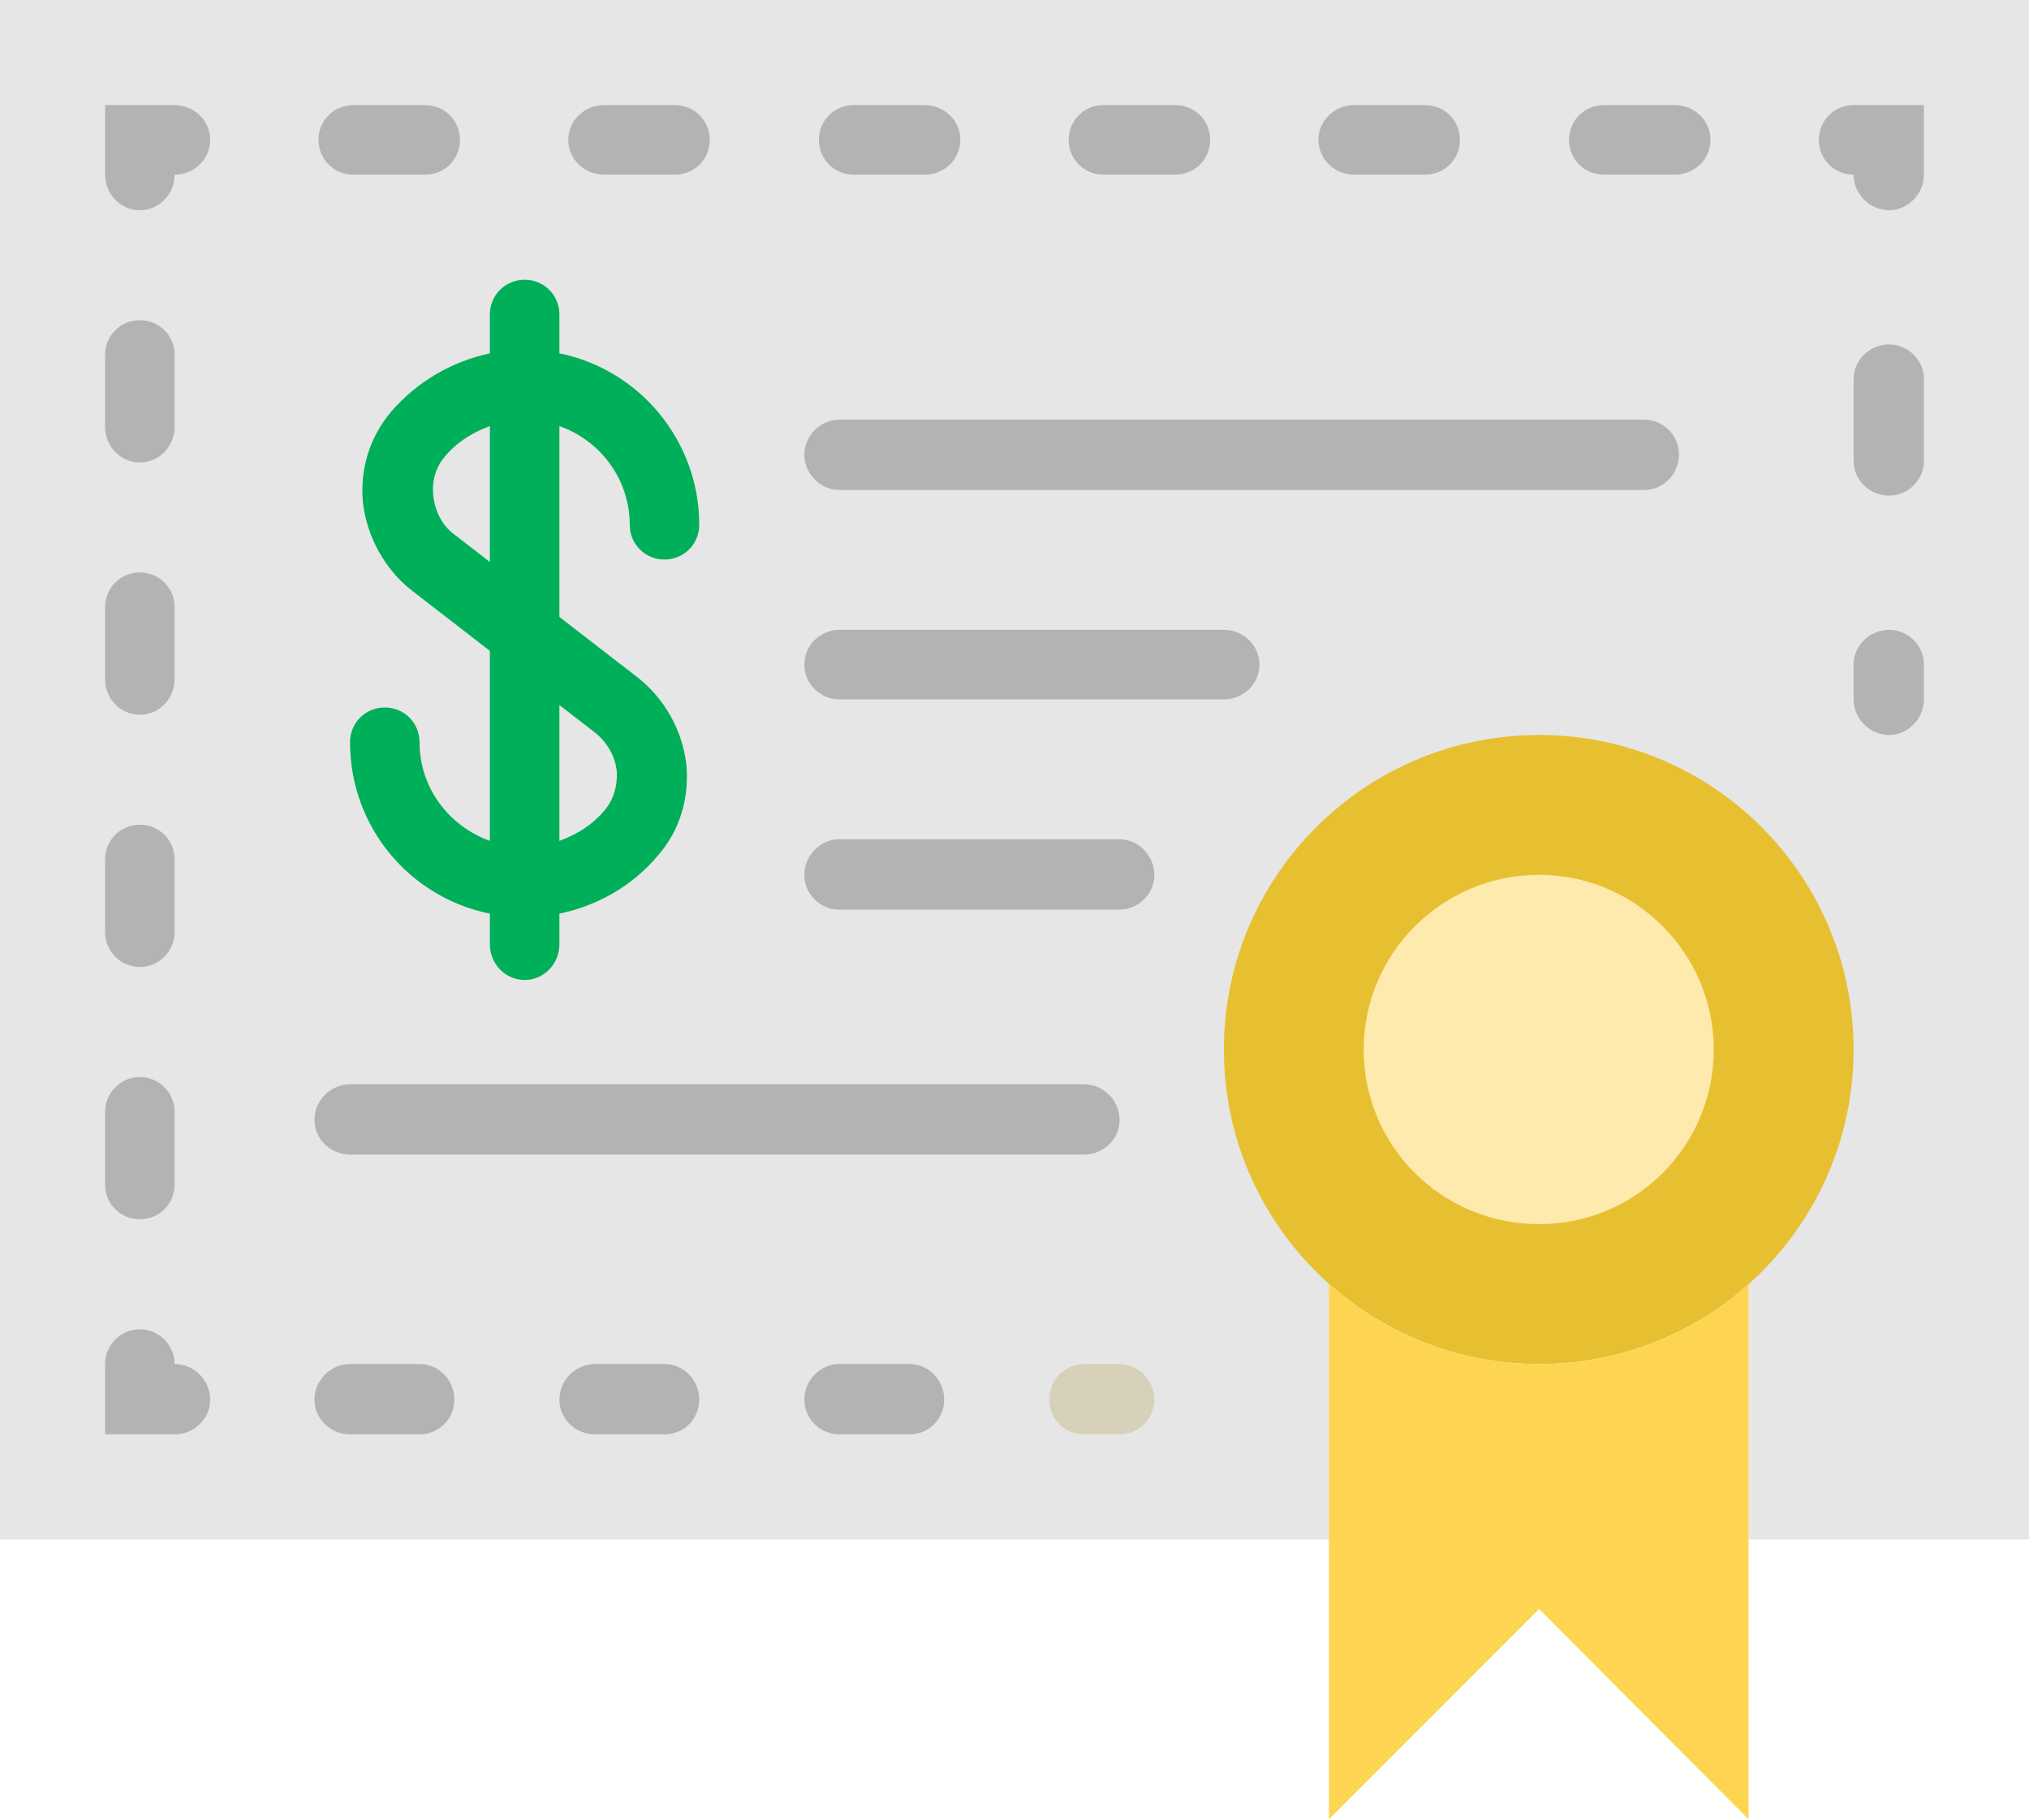
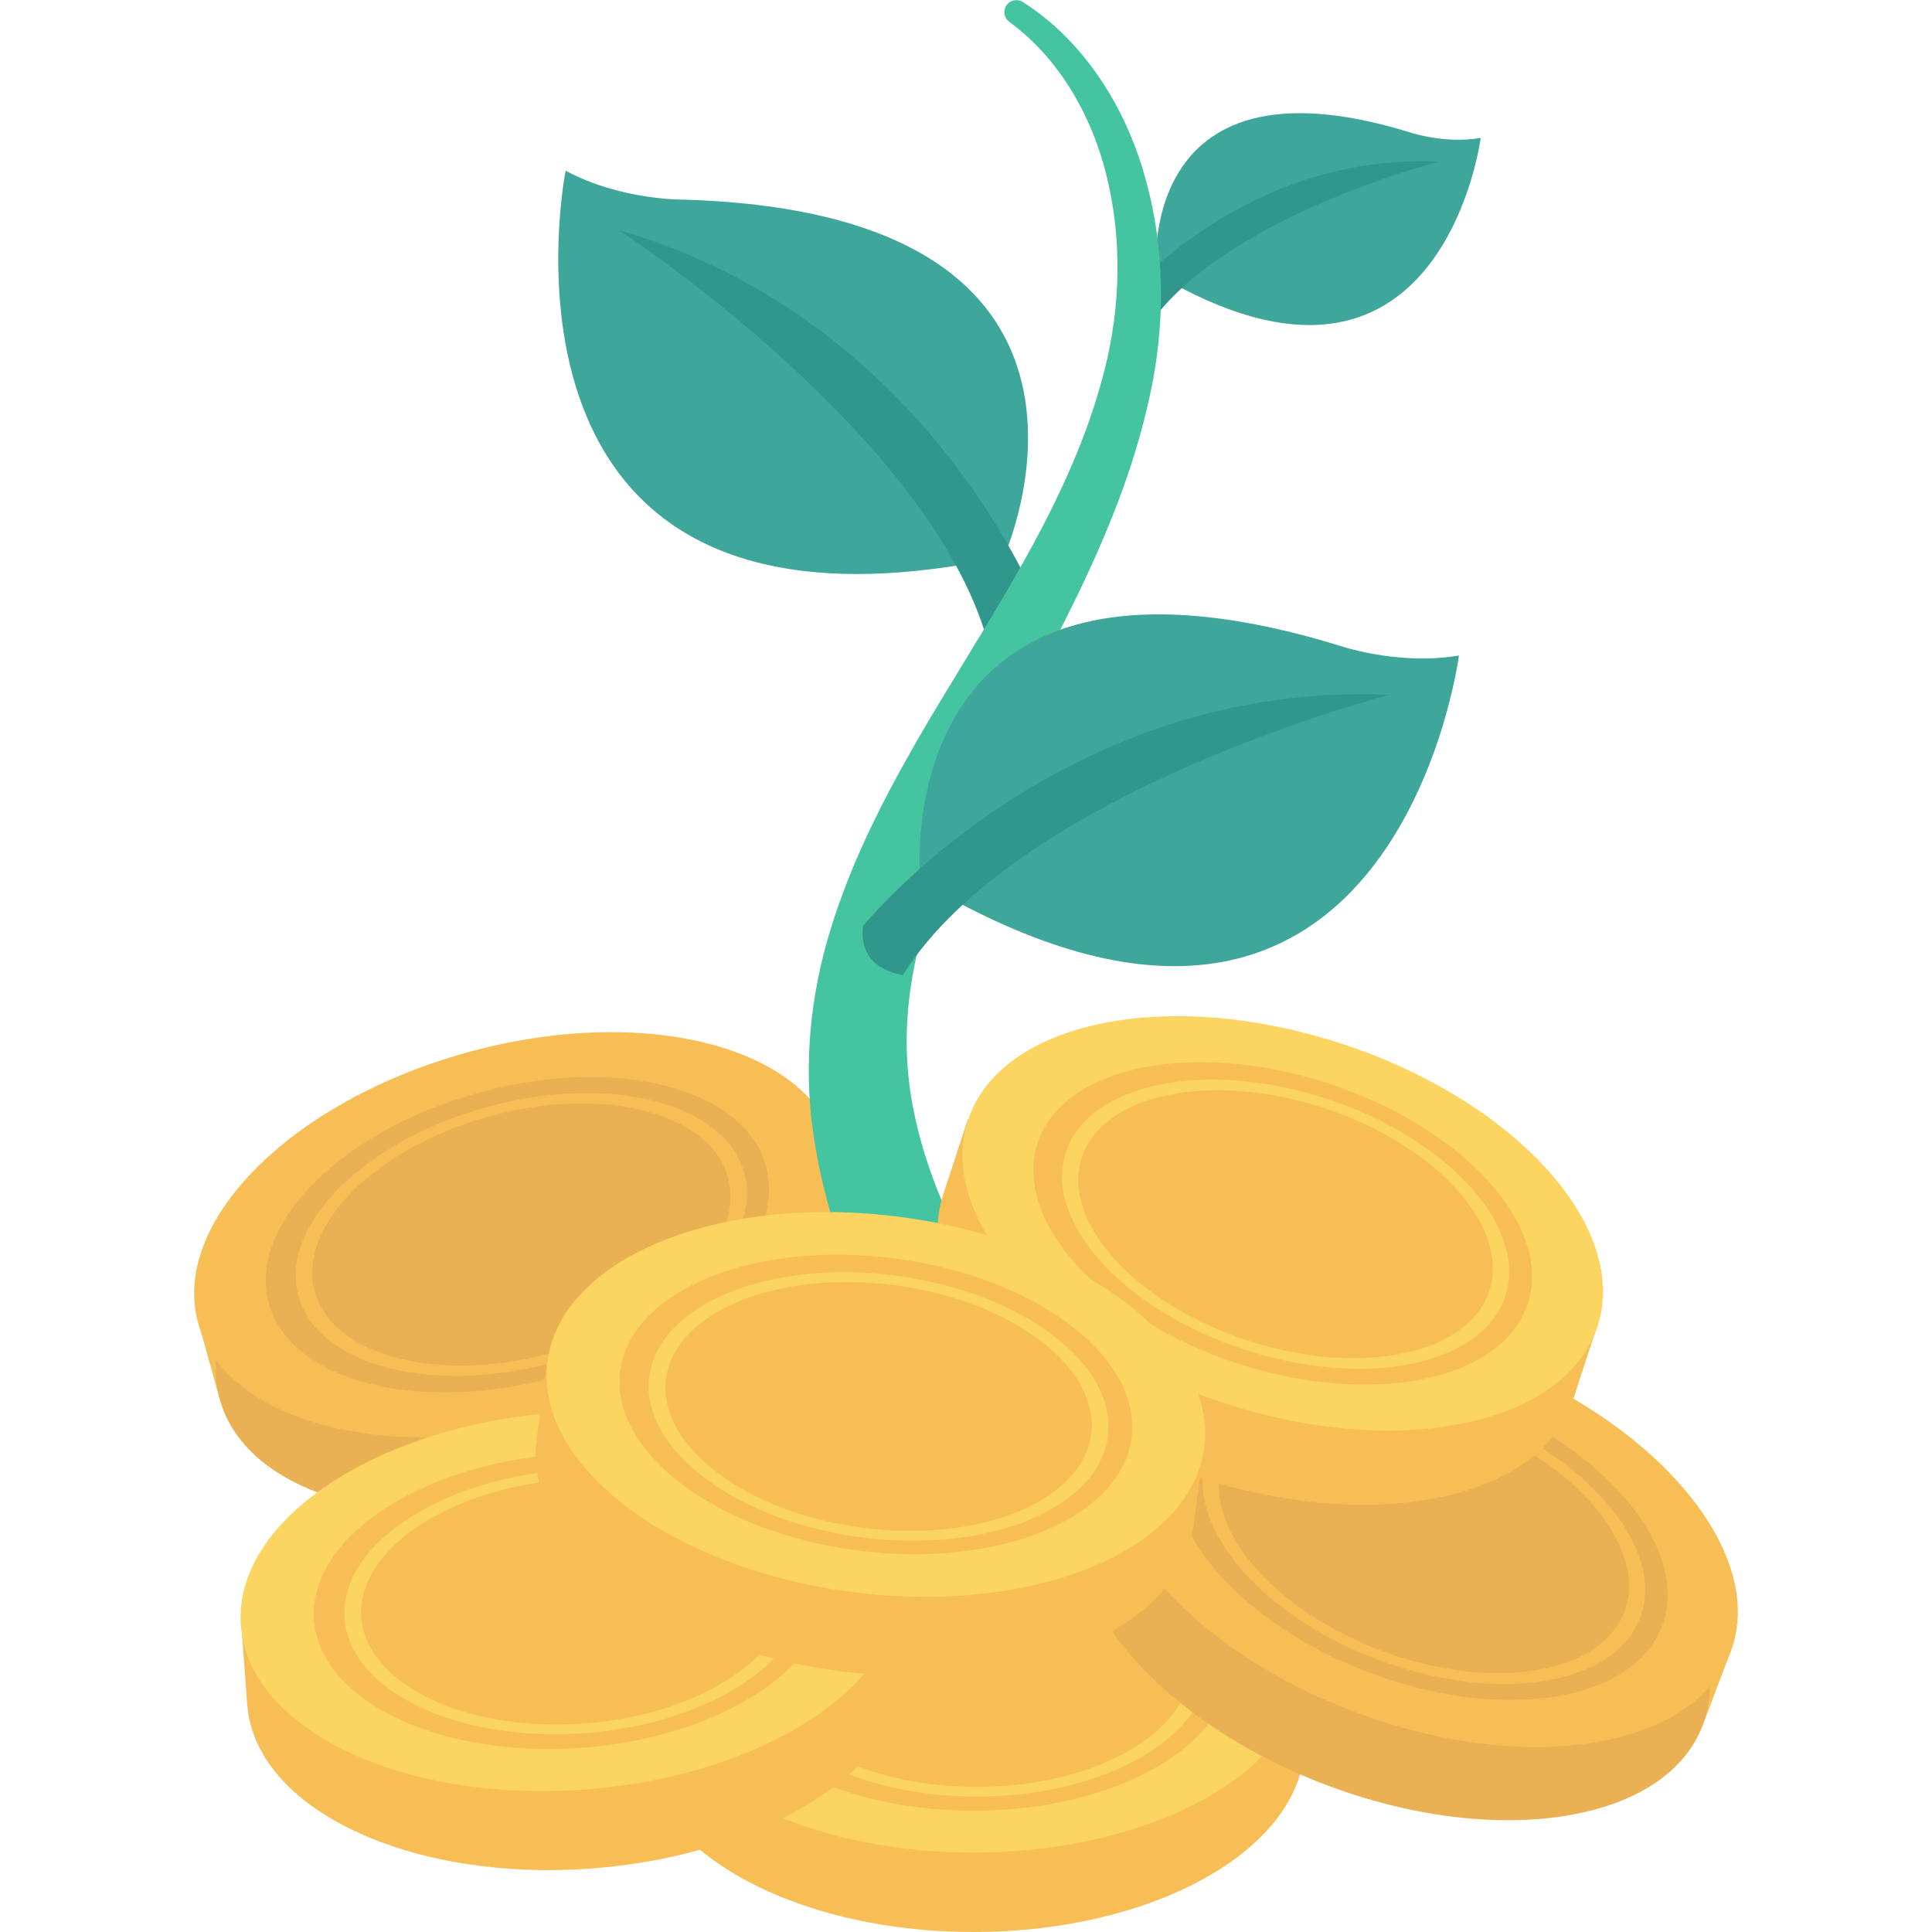
- <svg xmlns="http://www.w3.org/2000/svg" width="178.489" height="160" viewBox="0 0 47.225 42.333" version="1.1" id="svg8">
-   <defs id="defs2" />
-   <g id="layer1" transform="translate(-203.4137,-125.5465)">
-     <g id="g6445-1" transform="matrix(0.2645837,0,0,-0.2645837,140.5075,1079.039)" style="opacity:1;stroke-width:1.333">
-       <g transform="translate(237.7554,3603.746)" id="g1711-5" style="stroke-width:1.333">
-         <path id="path1713-1" style="fill:#e6e6e6;fill-opacity:1;fill-rule:nonzero;stroke:none;stroke-width:1.333" d="m 0,0 v -135.396 h 116.907 v 22.472 c 4.906,-4.409 11.378,-7.041 18.489,-7.041 7.111,0 13.582,2.632 18.417,7.041 v -22.472 h 24.676 V 0 Z" />
-       </g>
-       <g transform="translate(400.8135,3511.444)" id="g1715-7" style="stroke-width:1.333">
-         <path id="path1717-4" style="fill:#e7c032;fill-opacity:1;fill-rule:nonzero;stroke:none;stroke-width:1.333" d="m 0,0 c 0,-15.289 -12.374,-27.663 -27.663,-27.663 -15.288,0 -27.733,12.374 -27.733,27.663 0,15.288 12.445,27.662 27.733,27.662 C -12.374,27.662 0,15.288 0,0" />
-       </g>
-       <g transform="translate(373.1509,3483.781)" id="g1719-5" style="stroke-width:1.333">
-         <path id="path1721-1" style="fill:#fdd550;fill-opacity:1;fill-rule:nonzero;stroke:none;stroke-width:1.333" d="M 0,0 C -7.111,0 -13.582,2.632 -18.489,7.041 V -40.035 L 0,-21.546 18.418,-40.035 V 7.041 C 13.583,2.632 7.111,0 0,0" />
-       </g>
-       <g transform="translate(403.9424,3539.106)" id="g1723-0" style="stroke-width:1.333">
-         <path id="path1725-6" style="fill:#b3b3b3;fill-opacity:1;fill-rule:nonzero;stroke:none;stroke-width:1.333" d="m 0,0 c -1.707,0 -3.129,1.422 -3.129,3.129 v 3.058 c 0,1.707 1.422,3.057 3.129,3.057 1.635,0 3.058,-1.35 3.058,-3.057 V 3.129 C 3.058,1.422 1.635,0 0,0" />
-       </g>
-       <g transform="translate(403.9424,3560.155)" id="g1727-0" style="stroke-width:1.333">
-         <path id="path1729-1" style="fill:#b3b3b3;fill-opacity:1;fill-rule:nonzero;stroke:none;stroke-width:1.333" d="m 0,0 c -1.707,0 -3.129,1.351 -3.129,3.058 v 7.181 c 0,1.707 1.422,3.059 3.129,3.059 1.635,0 3.058,-1.352 3.058,-3.059 V 3.058 C 3.058,1.351 1.635,0 0,0" />
-       </g>
-       <g transform="translate(403.9424,3585.257)" id="g1731-2" style="stroke-width:1.333">
-         <path id="path1733-4" style="fill:#b3b3b3;fill-opacity:1;fill-rule:nonzero;stroke:none;stroke-width:1.333" d="m 0,0 c -1.707,0 -3.129,1.423 -3.129,3.129 -1.707,0 -3.058,1.351 -3.058,3.058 0,1.707 1.351,3.058 3.058,3.058 H 3.058 V 3.129 C 3.058,1.423 1.635,0 0,0" />
-       </g>
-       <g transform="translate(275.1602,3588.386)" id="g1735-8" style="stroke-width:1.333">
-         <path id="path1737-2" style="fill:#b3b3b3;fill-opacity:1;fill-rule:nonzero;stroke:none;stroke-width:1.333" d="m 0,0 h -6.329 c -1.707,0 -3.058,1.352 -3.058,3.059 0,1.706 1.351,3.057 3.058,3.057 H 0 C 1.707,6.116 3.058,4.765 3.058,3.059 3.058,1.352 1.707,0 0,0 m 21.973,0 h -6.258 c -1.706,0 -3.129,1.352 -3.129,3.059 0,1.706 1.423,3.057 3.129,3.057 h 6.258 c 1.707,0 3.058,-1.351 3.058,-3.057 C 25.031,1.352 23.68,0 21.973,0 m 21.973,0 h -6.257 c -1.707,0 -3.058,1.352 -3.058,3.059 0,1.706 1.351,3.057 3.058,3.057 h 6.257 c 1.707,0 3.129,-1.351 3.129,-3.057 C 47.075,1.352 45.653,0 43.946,0 m 22.045,0 h -6.329 c -1.706,0 -3.058,1.352 -3.058,3.059 0,1.706 1.352,3.057 3.058,3.057 h 6.329 c 1.707,0 3.058,-1.351 3.058,-3.057 C 69.049,1.352 67.698,0 65.991,0 M 87.964,0 H 81.707 C 80,0 78.578,1.352 78.578,3.059 c 0,1.706 1.422,3.057 3.129,3.057 h 6.257 c 1.707,0 3.058,-1.351 3.058,-3.057 C 91.022,1.352 89.671,0 87.964,0 m 21.974,0 h -6.258 c -1.707,0 -3.058,1.352 -3.058,3.059 0,1.706 1.351,3.057 3.058,3.057 h 6.258 c 1.707,0 3.128,-1.351 3.128,-3.057 C 113.066,1.352 111.645,0 109.938,0" />
-       </g>
-       <g transform="translate(250.0576,3585.257)" id="g1739-0" style="stroke-width:1.333">
-         <path id="path1741-0" style="fill:#b3b3b3;fill-opacity:1;fill-rule:nonzero;stroke:none;stroke-width:1.333" d="M 0,0 C -1.707,0 -3.058,1.423 -3.058,3.129 V 9.245 H 3.058 C 4.765,9.245 6.187,7.894 6.187,6.187 6.187,4.48 4.765,3.129 3.058,3.129 3.058,1.423 1.707,0 0,0" />
-       </g>
-       <g transform="translate(250.0576,3563.07)" id="g1743-5" style="stroke-width:1.333">
-         <path id="path1745-0" style="fill:#b3b3b3;fill-opacity:1;fill-rule:nonzero;stroke:none;stroke-width:1.333" d="m 0,0 c -1.707,0 -3.058,1.422 -3.058,3.129 v 6.329 c 0,1.707 1.351,3.058 3.058,3.058 1.707,0 3.058,-1.351 3.058,-3.058 V 3.129 C 3.058,1.422 1.707,0 0,0 m 0,-22.187 c -1.707,0 -3.058,1.423 -3.058,3.129 v 6.329 c 0,1.707 1.351,3.058 3.058,3.058 1.707,0 3.058,-1.351 3.058,-3.058 v -6.329 c 0,-1.706 -1.351,-3.129 -3.058,-3.129 m 0,-22.186 c -1.707,0 -3.058,1.422 -3.058,3.058 v 6.4 c 0,1.707 1.351,3.058 3.058,3.058 1.707,0 3.058,-1.351 3.058,-3.058 v -6.4 c 0,-1.636 -1.351,-3.058 -3.058,-3.058 M 0,-66.56 c -1.707,0 -3.058,1.352 -3.058,3.058 v 6.4 c 0,1.635 1.351,3.058 3.058,3.058 1.707,0 3.058,-1.423 3.058,-3.058 v -6.4 C 3.058,-65.208 1.707,-66.56 0,-66.56" />
-       </g>
-       <g transform="translate(253.1157,3477.595)" id="g1747-2" style="stroke-width:1.333">
-         <path id="path1749-4" style="fill:#b3b3b3;fill-opacity:1;fill-rule:nonzero;stroke:none;stroke-width:1.333" d="m 0,0 h -6.116 v 6.187 c 0,1.635 1.351,3.057 3.058,3.057 C -1.351,9.244 0,7.822 0,6.187 1.707,6.187 3.129,4.765 3.129,3.059 3.129,1.352 1.707,0 0,0" />
-       </g>
-       <g transform="translate(274.6621,3477.595)" id="g1751-1" style="stroke-width:1.333">
-         <path id="path1753-6" style="fill:#b3b3b3;fill-opacity:1;fill-rule:nonzero;stroke:none;stroke-width:1.333" d="m 0,0 h -6.115 c -1.707,0 -3.129,1.352 -3.129,3.059 0,1.706 1.422,3.128 3.129,3.128 H 0 C 1.707,6.187 3.058,4.765 3.058,3.059 3.058,1.352 1.707,0 0,0 m 21.547,0 h -6.116 c -1.706,0 -3.129,1.352 -3.129,3.059 0,1.706 1.423,3.128 3.129,3.128 h 6.116 c 1.706,0 3.057,-1.422 3.057,-3.128 C 24.604,1.352 23.253,0 21.547,0 m 21.546,0 h -6.186 c -1.636,0 -3.058,1.352 -3.058,3.059 0,1.706 1.422,3.128 3.058,3.128 h 6.186 c 1.707,0 3.058,-1.422 3.058,-3.128 C 46.151,1.352 44.8,0 43.093,0" />
-       </g>
-       <g transform="translate(336.2446,3477.595)" id="g1755-7" style="stroke-width:1.333">
-         <path id="path1757-5" style="fill:#d8d1ba;fill-opacity:1;fill-rule:nonzero;stroke:none;stroke-width:1.333" d="m 0,0 h -3.129 c -1.707,0 -3.058,1.352 -3.058,3.059 0,1.706 1.351,3.128 3.058,3.128 H 0 C 1.635,6.187 3.058,4.765 3.058,3.059 3.058,1.352 1.635,0 0,0" />
-       </g>
-       <g transform="translate(277.7202,3556.741)" id="g1759-3" style="stroke-width:1.333">
-         <path id="path1761-5" style="fill:#00af59;fill-opacity:1;fill-rule:nonzero;stroke:none;stroke-width:1.333" d="m 0,0 c -1.067,0.782 -1.707,2.063 -1.849,3.414 -0.142,1.279 0.213,2.488 0.995,3.413 1.067,1.28 2.418,2.133 3.983,2.702 V -2.418 Z m 12.373,-17.422 c 1.067,-0.853 1.778,-2.062 1.92,-3.413 0.071,-1.28 -0.284,-2.489 -1.066,-3.414 -1.067,-1.279 -2.418,-2.133 -3.983,-2.701 v 11.946 z m 3.058,18.276 c 0,-1.707 1.351,-3.058 3.058,-3.058 1.706,0 3.057,1.351 3.057,3.058 0,7.395 -5.262,13.653 -12.302,15.075 v 3.414 C 9.244,21.05 7.893,22.4 6.187,22.4 4.48,22.4 3.129,21.05 3.129,19.343 v -3.414 c -3.342,-0.71 -6.4,-2.489 -8.676,-5.119 -1.92,-2.276 -2.773,-5.121 -2.489,-8.036 0.356,-2.987 1.92,-5.832 4.267,-7.68 l 6.898,-5.333 V -26.95 c -3.556,1.279 -6.187,4.622 -6.187,8.675 0,1.707 -1.351,3.057 -3.058,3.057 -1.706,0 -3.057,-1.35 -3.057,-3.057 0,-7.466 5.262,-13.654 12.302,-15.076 v -2.702 c 0,-1.707 1.351,-3.129 3.058,-3.129 1.706,0 3.057,1.422 3.057,3.129 v 2.702 c 3.414,0.711 6.471,2.489 8.676,5.121 1.92,2.204 2.773,5.048 2.489,8.035 -0.356,2.986 -1.92,5.76 -4.267,7.609 L 9.244,-7.253 V 9.529 c 3.627,-1.28 6.187,-4.693 6.187,-8.675" />
-       </g>
-       <g transform="translate(382.3955,3566.839)" id="g1763-5" style="stroke-width:1.333">
-         <path id="path1765-4" style="fill:#b3b3b3;fill-opacity:1;fill-rule:nonzero;stroke:none;stroke-width:1.333" d="m 0,0 h -70.827 c -1.635,0 -3.057,-1.422 -3.057,-3.058 0,-1.706 1.422,-3.128 3.057,-3.128 H 0 c 1.707,0 3.058,1.422 3.058,3.128 C 3.058,-1.422 1.707,0 0,0" />
-       </g>
-       <g transform="translate(345.418,3548.351)" id="g1767-8" style="stroke-width:1.333">
-         <path id="path1769-0" style="fill:#b3b3b3;fill-opacity:1;fill-rule:nonzero;stroke:none;stroke-width:1.333" d="m 0,0 h -33.849 c -1.636,0 -3.058,-1.351 -3.058,-3.058 0,-1.707 1.422,-3.057 3.058,-3.057 H 0 c 1.707,0 3.129,1.35 3.129,3.057 C 3.129,-1.351 1.707,0 0,0" />
-       </g>
-       <g transform="translate(336.2446,3529.933)" id="g1771-7" style="stroke-width:1.333">
-         <path id="path1773-3" style="fill:#b3b3b3;fill-opacity:1;fill-rule:nonzero;stroke:none;stroke-width:1.333" d="m 0,0 h -24.676 c -1.636,0 -3.057,-1.422 -3.057,-3.129 0,-1.706 1.421,-3.058 3.057,-3.058 H 0 c 1.635,0 3.058,1.352 3.058,3.058 C 3.058,-1.422 1.635,0 0,0" />
-       </g>
-       <g transform="translate(333.1157,3508.386)" id="g1775-2" style="stroke-width:1.333">
-         <path id="path1777-6" style="fill:#b3b3b3;fill-opacity:1;fill-rule:nonzero;stroke:none;stroke-width:1.333" d="m 0,0 h -64.569 c -1.707,0 -3.129,-1.422 -3.129,-3.129 0,-1.706 1.422,-3.058 3.129,-3.058 H 0 c 1.707,0 3.129,1.352 3.129,3.058 C 3.129,-1.422 1.707,0 0,0" />
-       </g>
-       <g transform="translate(388.5112,3511.444)" id="g1779-7" style="stroke-width:1.333">
-         <path id="path1781-9" style="fill:#ffeaad;fill-opacity:1;fill-rule:nonzero;stroke:none;stroke-width:1.333" d="m 0,0 c 0,-8.534 -6.898,-15.36 -15.36,-15.36 -8.534,0 -15.431,6.826 -15.431,15.36 0,8.462 6.897,15.359 15.431,15.359 C -6.898,15.359 0,8.462 0,0" />
-       </g>
-     </g>
+ <svg xmlns="http://www.w3.org/2000/svg" width="480" height="480" viewBox="0 0 127 127">
+   <g transform="translate(-7.037 -7.056) scale(1.41111)">
+     <path d="M58.846 17.757s-1.042-10.491 11.68-6.632c0 0 1.69.603 3.438.301 0 0-1.838 14.23-15.118 6.33z" fill="#3ea69b" />
+     <path d="M57.24 19.018s5.568-6.901 14.77-6.487c0 0-10.378 2.668-13.655 7.868z" fill="#31978c" />
+     <path d="M51.75 30.938s7.211-15.947-14.848-16.636c0 0-2.976.052-5.566-1.351 0 0-4.669 23.356 20.414 17.987z" fill="#3ea69b" />
+     <path d="M53.605 33.775s-5.09-13.813-19.784-18.05c0 0 14.907 9.71 17.299 19.629z" fill="#31978c" />
+     <path d="M65.76 86.243l-30.858-.111v-3.638H65.76z" fill="#f7be56" />
+     <path d="M50.33 77.386c-8.52 0-15.428 3.943-15.428 8.807C34.902 91.057 41.81 95 50.33 95c8.52 0 15.429-3.943 15.429-8.807 0-4.864-6.908-8.807-15.43-8.807z" fill="#f7be56" />
+     <ellipse ry="8.807" rx="15.429" cy="82.494" cx="50.331" fill="#fcd462" />
+     <ellipse ry="6.856" rx="12.011" cy="82.494" cx="50.331" fill="#f7be56" />
+     <path d="M50.49 88.69c-5.938 0-10.77-2.758-10.77-6.148 0-3.39 4.832-6.149 10.77-6.149 5.94 0 10.773 2.758 10.773 6.149 0 3.39-4.833 6.148-10.772 6.148zm0-11.847c-5.505 0-9.983 2.556-9.983 5.699 0 3.142 4.478 5.699 9.984 5.699 5.505 0 9.984-2.557 9.984-5.7 0-3.142-4.479-5.698-9.984-5.698z" fill="#fcd462" />
+     <path d="M84.289 85.415l-28.823-11.02 1.286-3.402 28.863 10.915z" fill="#f7be56" />
+     <path d="M72.99 71.673c-7.97-3.014-15.826-1.77-17.547 2.78-1.72 4.55 3.346 10.681 11.317 13.695 7.97 3.014 15.826 1.77 17.546-2.78 1.72-4.549-3.346-10.68-11.316-13.695z" fill="#eab054" />
+     <ellipse transform="rotate(-69.27 71.213 76.479)" ry="15.429" rx="8.807" cy="76.451" cx="71.183" fill="#f7be56" />
+     <ellipse transform="rotate(-69.27 71.213 76.479)" ry="12.011" rx="6.856" cy="76.451" cx="71.183" fill="#eab054" />
+     <path d="M69.141 82.303c-5.555-2.1-9.1-6.39-7.9-9.561 1.2-3.171 6.695-4.042 12.25-1.941 5.556 2.1 9.1 6.39 7.9 9.561-1.199 3.172-6.694 4.042-12.25 1.941zm4.191-11.082c-5.15-1.947-10.243-1.14-11.354 1.8-1.112 2.938 2.173 6.914 7.322 8.862 5.15 1.947 10.243 1.14 11.355-1.8 1.112-2.939-2.173-6.914-7.323-8.862zM44.974 61.992L15.21 70.133l-.973-3.505 29.735-8.249z" fill="#f7be56" />
+     <path d="M27.74 57.582c-8.212 2.278-13.814 7.924-12.514 12.61 1.3 4.687 9.01 6.64 17.222 4.362 8.21-2.277 13.813-7.923 12.513-12.61-1.3-4.687-9.01-6.64-17.222-4.362z" fill="#eab054" />
+     <ellipse transform="rotate(-15.48 29.154 62.573)" ry="8.807" rx="15.429" cy="62.503" cx="29.105" fill="#f7be56" />
+     <ellipse transform="rotate(-15.48 29.154 62.573)" ry="6.856" rx="12.011" cy="62.503" cx="29.105" fill="#eab054" />
+     <path d="M30.915 68.432c-5.723 1.587-11.117.221-12.023-3.046-.906-3.267 3.013-7.216 8.736-8.804 5.723-1.588 11.117-.222 12.023 3.045.907 3.267-3.013 7.217-8.736 8.805zm-3.167-11.417c-5.305 1.472-8.937 5.132-8.097 8.16.84 3.029 5.839 4.295 11.144 2.824 5.305-1.472 8.938-5.133 8.097-8.161-.84-3.029-5.839-4.295-11.144-2.823zM47.282 82.162l-30.78 2.182-.272-3.628 30.773-2.293z" fill="#f7be56" />
+     <path d="M31.237 74.476c-8.497.633-15.093 5.079-14.732 9.929.362 4.85 7.543 8.27 16.04 7.636 8.499-.633 15.094-5.079 14.733-9.929-.362-4.85-7.543-8.269-16.04-7.636z" fill="#f7be56" />
+     <ellipse transform="rotate(-4.25 31.755 79.893)" ry="8.807" rx="15.429" cy="79.569" cx="31.617" fill="#fcd462" />
+     <ellipse transform="rotate(-4.25 31.755 79.893)" ry="6.856" rx="12.011" cy="79.569" cx="31.617" fill="#f7be56" />
+     <path d="M32.237 85.737c-5.923.441-10.947-1.95-11.2-5.332-.251-3.38 4.363-6.49 10.286-6.931 5.923-.442 10.947 1.95 11.199 5.33.252 3.382-4.362 6.492-10.285 6.933zm-.88-11.815c-5.49.409-9.767 3.291-9.534 6.425.234 3.134 4.89 5.35 10.38 4.942 5.49-.41 9.767-3.292 9.533-6.426-.233-3.134-4.89-5.35-10.38-4.941z" fill="#fcd462" />
+     <path d="M50.298 75.213c-1.618-2.727-3.23-5.467-4.567-8.35-1.347-2.873-2.413-5.91-2.859-9.075-.463-3.163-.141-6.427.802-9.48.937-3.062 2.383-5.932 3.964-8.69 3.163-5.492 6.958-10.713 8.642-16.78.857-2.992 1.017-6.179.36-9.195-.644-3-2.197-5.843-4.647-7.632a.56.56 0 01.63-.924l.038.025c2.84 1.815 4.774 4.904 5.676 8.174.926 3.277.952 6.839.203 10.194-1.458 6.732-5.155 12.469-7.812 17.941-1.338 2.743-2.46 5.478-3.052 8.135-.593 2.678-.602 5.128-.037 7.61 1.113 4.993 4.323 9.85 7.868 14.997a3.021 3.021 0 11-5.083 3.262z" fill="#44c4a1" />
+     <path d="M78.236 70.294l-29.293-9.7 1.13-3.458 29.329 9.594z" fill="#f7be56" />
+     <path d="M66.325 57.079c-8.098-2.65-15.89-1.05-17.402 3.573-1.512 4.623 3.827 10.518 11.926 13.167 8.099 2.65 15.89 1.05 17.402-3.573 1.513-4.622-3.827-10.518-11.926-13.167z" fill="#f7be56" />
+     <ellipse transform="rotate(-71.87 64.778 61.959)" ry="15.429" rx="8.807" cy="61.933" cx="64.737" fill="#fcd462" />
+     <ellipse transform="rotate(-71.87 64.778 61.959)" ry="12.011" rx="6.856" cy="61.933" cx="64.737" fill="#f7be56" />
+     <path d="M62.963 67.872c-5.645-1.846-9.38-5.97-8.326-9.193 1.054-3.222 6.505-4.341 12.15-2.495 5.644 1.847 9.38 5.971 8.326 9.193-1.055 3.223-6.505 4.342-12.15 2.495zm3.684-11.26c-5.233-1.712-10.285-.675-11.262 2.312-.977 2.987 2.485 6.81 7.718 8.521 5.232 1.712 10.284.674 11.261-2.313.977-2.986-2.485-6.809-7.717-8.52z" fill="#fcd462" />
+     <path d="M60.574 76.168l-30.583-4.11.471-3.607 30.598 4z" fill="#f7be56" />
+     <path d="M46.423 65.386c-8.45-1.104-15.81 1.91-16.44 6.733-.63 4.823 5.708 9.628 14.157 10.732 8.45 1.105 15.81-1.91 16.44-6.733.63-4.822-5.708-9.627-14.157-10.732z" fill="#f7be56" />
+     <ellipse transform="rotate(-82.53 45.76 70.422)" ry="15.429" rx="8.807" cy="70.451" cx="45.761" fill="#fcd462" />
+     <ellipse transform="rotate(-82.53 45.76 70.422)" ry="12.011" rx="6.856" cy="70.451" cx="45.761" fill="#f7be56" />
+     <path d="M45.117 76.616c-5.89-.77-10.324-4.132-9.884-7.494.439-3.361 5.588-5.47 11.477-4.7 5.89.77 10.324 4.131 9.884 7.493-.439 3.362-5.588 5.47-11.477 4.7zm1.535-11.748c-5.459-.714-10.231 1.24-10.638 4.357-.408 3.116 3.702 6.231 9.16 6.945 5.46.713 10.232-1.241 10.64-4.357.407-3.116-3.703-6.232-9.162-6.945z" fill="#fcd462" />
+     <path d="M47.854 46.045s-1.73-17.416 19.39-11.01c0 0 2.804 1 5.706.5 0 0-3.05 23.622-25.096 10.51z" fill="#3ea69b" />
+     <path d="M45.189 48.139s9.242-11.457 24.519-10.77c0 0-17.23 4.43-22.67 13.061-1.397-.283-1.982-1.067-1.85-2.291z" fill="#31978c" />
  </g>
</svg>
